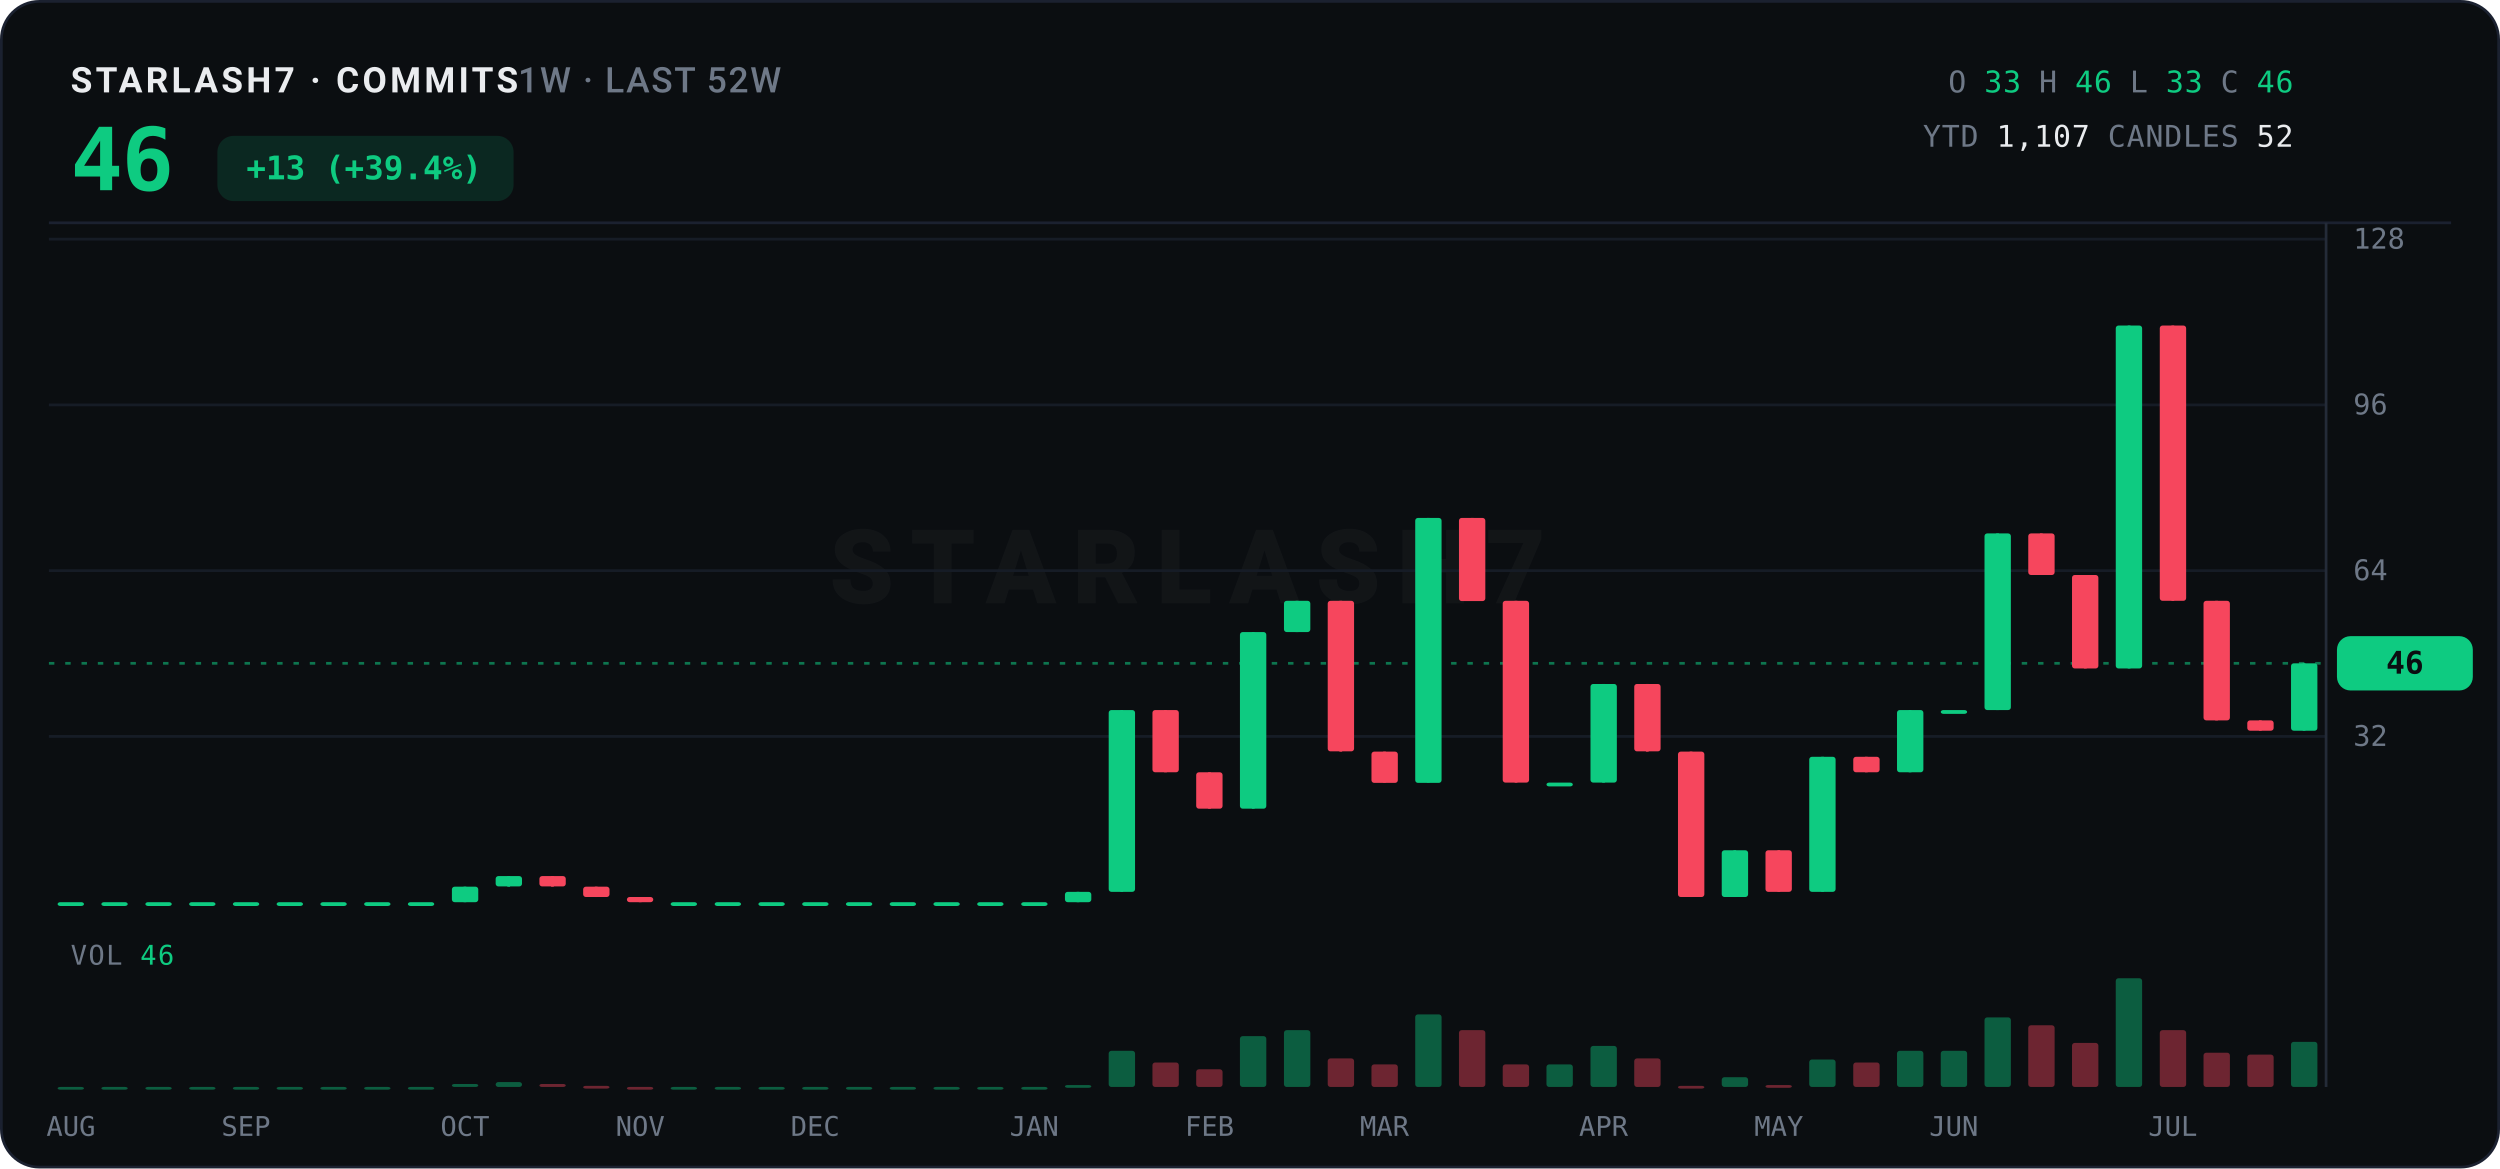
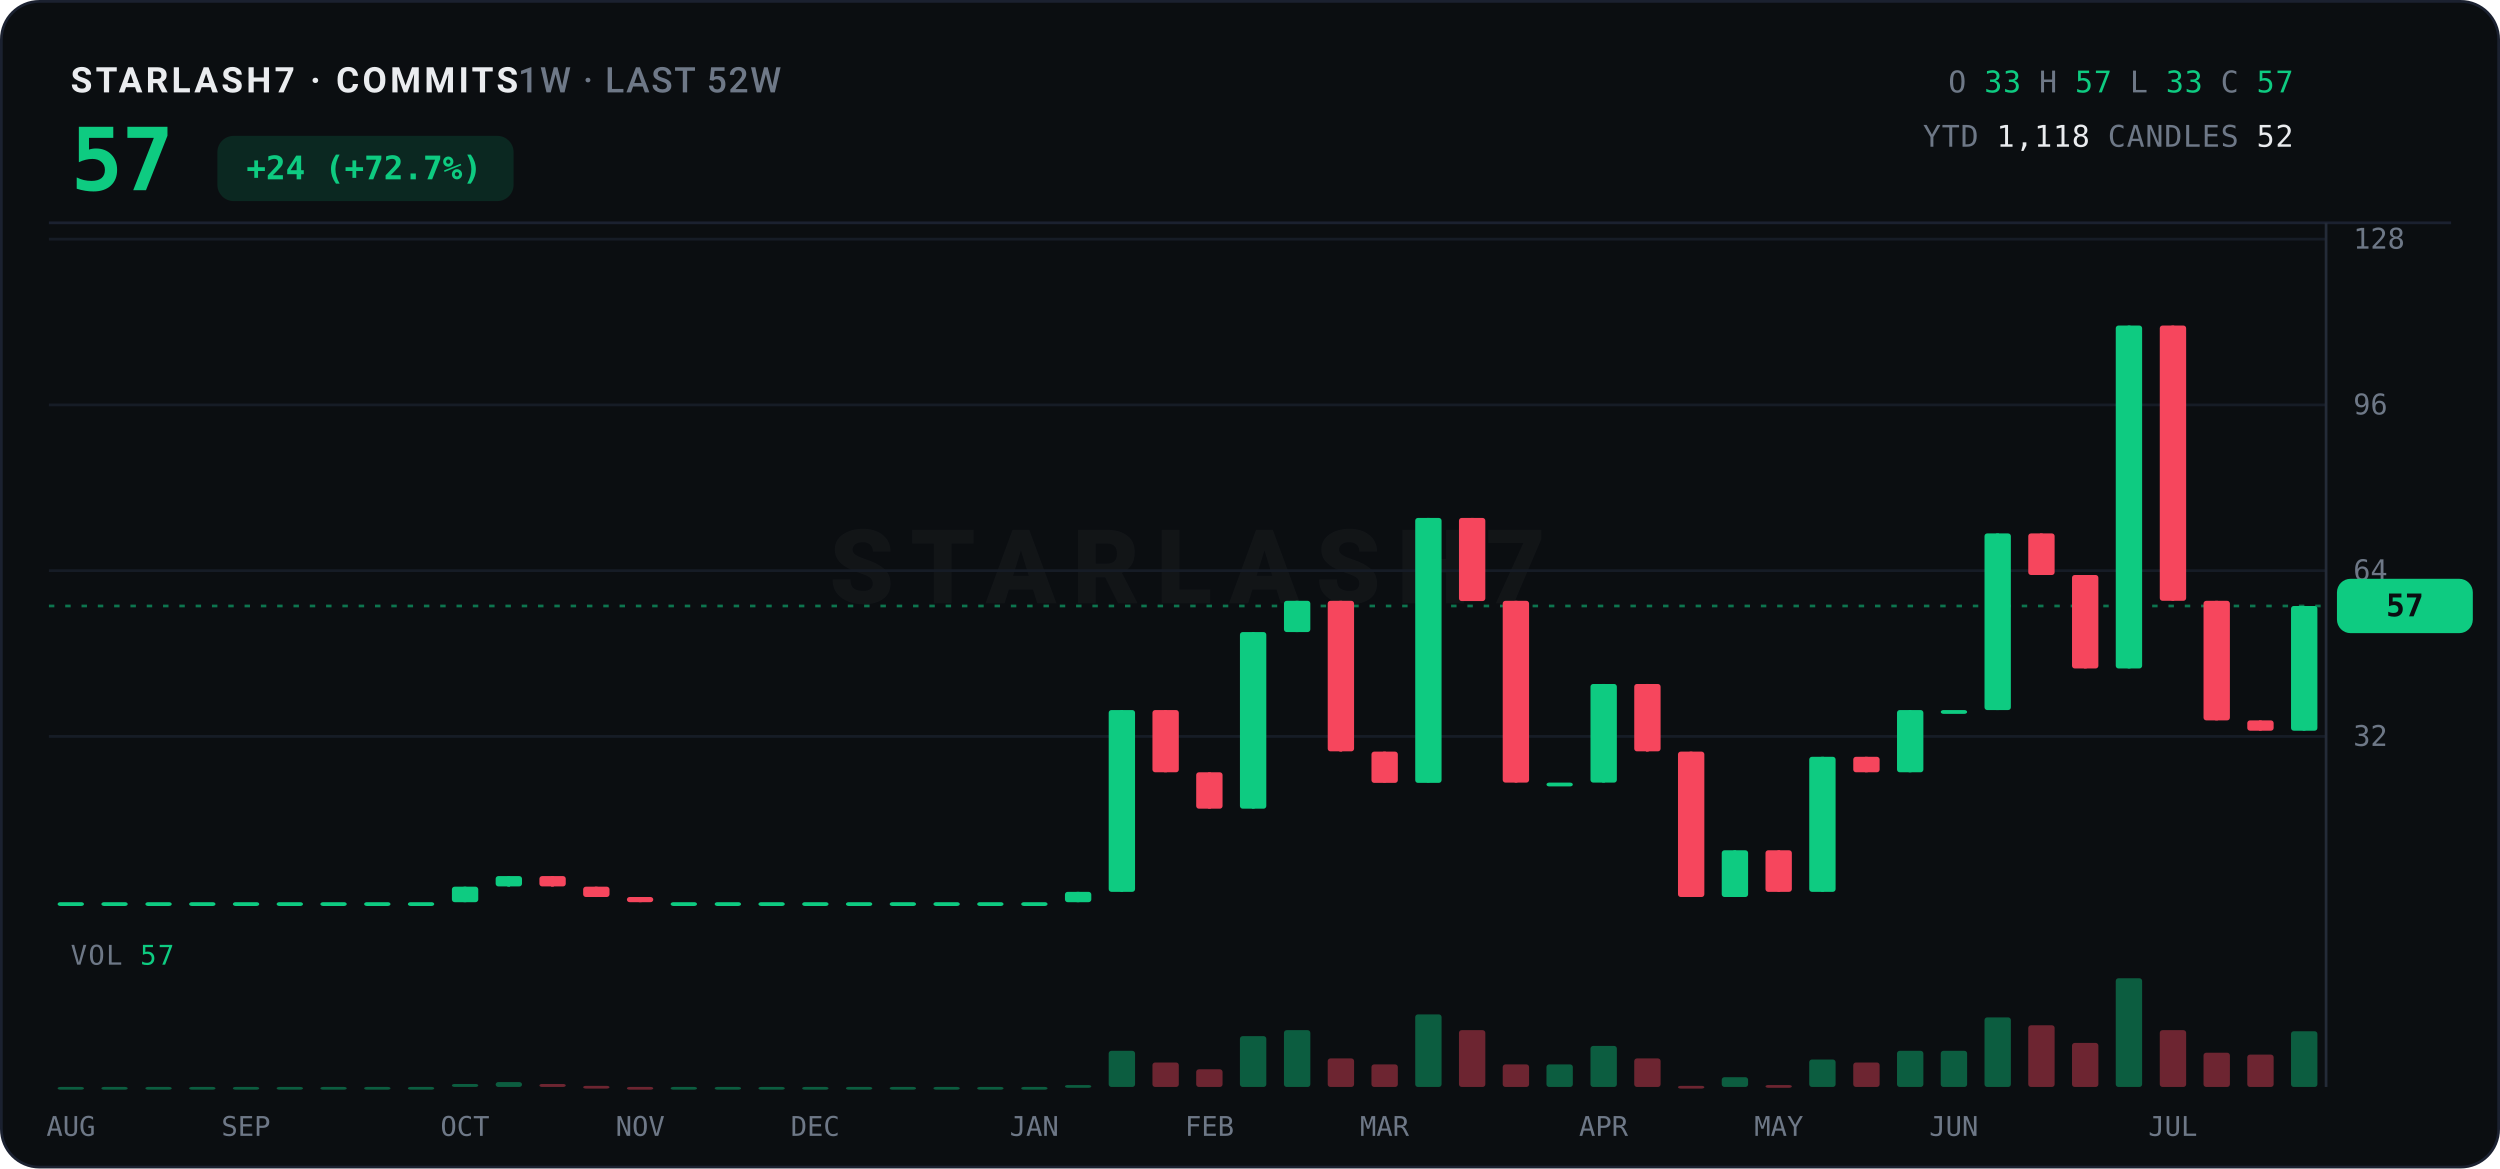
<svg xmlns="http://www.w3.org/2000/svg" width="920" height="430" viewBox="0 0 920 430">
  <rect x="0.5" y="0.5" width="919" height="429" rx="14" fill="#0B0E11" stroke="#1B2130" />
  <text x="26" y="34" font-family="ui-sans-serif,system-ui,-apple-system,'Segoe UI',Roboto,sans-serif" font-size="13" font-weight="700" letter-spacing="1.2" fill="#EAECEF">STARLASH7 · COMMITS<tspan fill="#6E7887" font-weight="500" letter-spacing="0.6">  1W · LAST 52W</tspan>
  </text>
-   <text x="26" y="70" font-family="ui-monospace,'SF Mono',SFMono-Regular,Menlo,Consolas,monospace" font-size="32" font-weight="800" fill="#0ECB81" letter-spacing="-0.5">46</text>
+   <text x="26" y="70" font-family="ui-monospace,'SF Mono',SFMono-Regular,Menlo,Consolas,monospace" font-size="32" font-weight="800" fill="#0ECB81" letter-spacing="-0.5">57</text>
  <rect x="80" y="50" width="109" height="24" rx="6" fill="#0ECB81" opacity="0.14" />
-   <text x="134" y="66" text-anchor="middle" font-family="ui-monospace,'SF Mono',SFMono-Regular,Menlo,Consolas,monospace" font-size="12" font-weight="700" fill="#0ECB81">+13 (+39.4%)</text>
+   <text x="134" y="66" text-anchor="middle" font-family="ui-monospace,'SF Mono',SFMono-Regular,Menlo,Consolas,monospace" font-size="12" font-weight="700" fill="#0ECB81">+24 (+72.7%)</text>
  <text x="844" y="34" text-anchor="end" font-family="ui-monospace,'SF Mono',SFMono-Regular,Menlo,Consolas,monospace" font-size="11" letter-spacing="0.3">
    <tspan fill="#6E7887">O</tspan>
    <tspan fill="#0ECB81">33</tspan>
    <tspan fill="#6E7887">H</tspan>
-     <tspan fill="#0ECB81">46</tspan>
+     <tspan fill="#0ECB81">57</tspan>
    <tspan fill="#6E7887">L</tspan>
    <tspan fill="#0ECB81">33</tspan>
    <tspan fill="#6E7887">C</tspan>
-     <tspan fill="#0ECB81">46</tspan>
+     <tspan fill="#0ECB81">57</tspan>
  </text>
  <text x="844" y="54" text-anchor="end" font-family="ui-monospace,'SF Mono',SFMono-Regular,Menlo,Consolas,monospace" font-size="11" letter-spacing="0.3">
    <tspan fill="#6E7887">YTD</tspan>
-     <tspan fill="#EAECEF">1,107</tspan>
+     <tspan fill="#EAECEF">1,118</tspan>
    <tspan fill="#6E7887">CANDLES</tspan>
    <tspan fill="#EAECEF">52</tspan>
  </text>
  <line x1="18" y1="82" x2="902" y2="82" stroke="#1B2130" stroke-width="1" />
  <text x="437.0" y="222.0" text-anchor="middle" font-family="ui-sans-serif,system-ui,-apple-system,'Segoe UI',Roboto,sans-serif" font-size="38" font-weight="800" letter-spacing="6" fill="#EAECEF" opacity="0.035">STARLASH7</text>
  <line x1="18" y1="271.0" x2="856" y2="271.0" stroke="#161C26" stroke-width="1" />
  <text x="866" y="274.5" font-family="ui-monospace,'SF Mono',SFMono-Regular,Menlo,Consolas,monospace" font-size="10.5" fill="#6E7887">32</text>
  <line x1="18" y1="210.0" x2="856" y2="210.0" stroke="#161C26" stroke-width="1" />
  <text x="866" y="213.5" font-family="ui-monospace,'SF Mono',SFMono-Regular,Menlo,Consolas,monospace" font-size="10.5" fill="#6E7887">64</text>
  <line x1="18" y1="149.0" x2="856" y2="149.0" stroke="#161C26" stroke-width="1" />
  <text x="866" y="152.5" font-family="ui-monospace,'SF Mono',SFMono-Regular,Menlo,Consolas,monospace" font-size="10.5" fill="#6E7887">96</text>
  <line x1="18" y1="88.0" x2="856" y2="88.0" stroke="#161C26" stroke-width="1" />
  <text x="866" y="91.5" font-family="ui-monospace,'SF Mono',SFMono-Regular,Menlo,Consolas,monospace" font-size="10.5" fill="#6E7887">128</text>
  <line x1="856" y1="82" x2="856" y2="400" stroke="#242B38" stroke-width="1" />
-   <line x1="18" y1="244.1" x2="856" y2="244.1" stroke="#0ECB81" stroke-width="1" stroke-dasharray="2 4" opacity="0.55" />
-   <rect x="860" y="234.1" width="50" height="20" rx="5" fill="#0ECB81" />
-   <text x="885.0" y="247.9" text-anchor="middle" font-family="ui-monospace,'SF Mono',SFMono-Regular,Menlo,Consolas,monospace" font-size="11.5" font-weight="800" fill="#0B0E11">46</text>
+   <line x1="18" y1="223.0" x2="856" y2="223.0" stroke="#0ECB81" stroke-width="1" stroke-dasharray="2 4" opacity="0.55" />
+   <rect x="860" y="213.0" width="50" height="20" rx="5" fill="#0ECB81" />
+   <text x="885.0" y="226.8" text-anchor="middle" font-family="ui-monospace,'SF Mono',SFMono-Regular,Menlo,Consolas,monospace" font-size="11.5" font-weight="800" fill="#0B0E11">57</text>
  <line x1="26.1" y1="332.0" x2="26.1" y2="332.0" stroke="#0ECB81" stroke-width="1" />
  <rect x="21.2" y="332.0" width="9.7" height="1.4" rx="1" fill="#0ECB81" />
  <line x1="42.2" y1="332.0" x2="42.2" y2="332.0" stroke="#0ECB81" stroke-width="1" />
  <rect x="37.3" y="332.0" width="9.7" height="1.4" rx="1" fill="#0ECB81" />
  <line x1="58.3" y1="332.0" x2="58.3" y2="332.0" stroke="#0ECB81" stroke-width="1" />
  <rect x="53.5" y="332.0" width="9.7" height="1.4" rx="1" fill="#0ECB81" />
  <line x1="74.4" y1="332.0" x2="74.4" y2="332.0" stroke="#0ECB81" stroke-width="1" />
  <rect x="69.6" y="332.0" width="9.7" height="1.4" rx="1" fill="#0ECB81" />
  <line x1="90.5" y1="332.0" x2="90.5" y2="332.0" stroke="#0ECB81" stroke-width="1" />
  <rect x="85.7" y="332.0" width="9.7" height="1.4" rx="1" fill="#0ECB81" />
  <line x1="106.6" y1="332.0" x2="106.6" y2="332.0" stroke="#0ECB81" stroke-width="1" />
  <rect x="101.8" y="332.0" width="9.7" height="1.4" rx="1" fill="#0ECB81" />
  <line x1="122.8" y1="332.0" x2="122.8" y2="332.0" stroke="#0ECB81" stroke-width="1" />
  <rect x="117.9" y="332.0" width="9.7" height="1.4" rx="1" fill="#0ECB81" />
  <line x1="138.9" y1="332.0" x2="138.9" y2="332.0" stroke="#0ECB81" stroke-width="1" />
  <rect x="134.0" y="332.0" width="9.7" height="1.4" rx="1" fill="#0ECB81" />
  <line x1="155.0" y1="332.0" x2="155.0" y2="332.0" stroke="#0ECB81" stroke-width="1" />
  <rect x="150.1" y="332.0" width="9.7" height="1.4" rx="1" fill="#0ECB81" />
  <line x1="171.1" y1="326.3" x2="171.1" y2="332.0" stroke="#0ECB81" stroke-width="1" />
  <rect x="166.3" y="326.3" width="9.7" height="5.7" rx="1" fill="#0ECB81" />
  <line x1="187.2" y1="322.4" x2="187.2" y2="326.3" stroke="#0ECB81" stroke-width="1" />
  <rect x="182.4" y="322.4" width="9.7" height="3.8" rx="1" fill="#0ECB81" />
  <line x1="203.3" y1="322.4" x2="203.3" y2="326.3" stroke="#F6465D" stroke-width="1" />
  <rect x="198.5" y="322.4" width="9.7" height="3.8" rx="1" fill="#F6465D" />
  <line x1="219.4" y1="326.3" x2="219.4" y2="330.1" stroke="#F6465D" stroke-width="1" />
  <rect x="214.6" y="326.3" width="9.7" height="3.8" rx="1" fill="#F6465D" />
  <line x1="235.6" y1="330.1" x2="235.6" y2="332.0" stroke="#F6465D" stroke-width="1" />
  <rect x="230.7" y="330.1" width="9.7" height="1.9" rx="1" fill="#F6465D" />
  <line x1="251.7" y1="332.0" x2="251.7" y2="332.0" stroke="#0ECB81" stroke-width="1" />
  <rect x="246.8" y="332.0" width="9.7" height="1.4" rx="1" fill="#0ECB81" />
  <line x1="267.8" y1="332.0" x2="267.8" y2="332.0" stroke="#0ECB81" stroke-width="1" />
  <rect x="263.0" y="332.0" width="9.7" height="1.4" rx="1" fill="#0ECB81" />
  <line x1="283.9" y1="332.0" x2="283.9" y2="332.0" stroke="#0ECB81" stroke-width="1" />
  <rect x="279.1" y="332.0" width="9.7" height="1.4" rx="1" fill="#0ECB81" />
  <line x1="300.0" y1="332.0" x2="300.0" y2="332.0" stroke="#0ECB81" stroke-width="1" />
  <rect x="295.2" y="332.0" width="9.7" height="1.4" rx="1" fill="#0ECB81" />
  <line x1="316.1" y1="332.0" x2="316.1" y2="332.0" stroke="#0ECB81" stroke-width="1" />
  <rect x="311.3" y="332.0" width="9.7" height="1.4" rx="1" fill="#0ECB81" />
  <line x1="332.3" y1="332.0" x2="332.3" y2="332.0" stroke="#0ECB81" stroke-width="1" />
  <rect x="327.4" y="332.0" width="9.7" height="1.4" rx="1" fill="#0ECB81" />
  <line x1="348.4" y1="332.0" x2="348.4" y2="332.0" stroke="#0ECB81" stroke-width="1" />
  <rect x="343.5" y="332.0" width="9.7" height="1.4" rx="1" fill="#0ECB81" />
  <line x1="364.5" y1="332.0" x2="364.5" y2="332.0" stroke="#0ECB81" stroke-width="1" />
  <rect x="359.6" y="332.0" width="9.7" height="1.4" rx="1" fill="#0ECB81" />
  <line x1="380.6" y1="332.0" x2="380.6" y2="332.0" stroke="#0ECB81" stroke-width="1" />
  <rect x="375.8" y="332.0" width="9.7" height="1.4" rx="1" fill="#0ECB81" />
  <line x1="396.7" y1="328.2" x2="396.7" y2="332.0" stroke="#0ECB81" stroke-width="1" />
  <rect x="391.9" y="328.2" width="9.7" height="3.8" rx="1" fill="#0ECB81" />
  <line x1="412.8" y1="261.3" x2="412.8" y2="328.2" stroke="#0ECB81" stroke-width="1" />
  <rect x="408.0" y="261.3" width="9.7" height="66.9" rx="1" fill="#0ECB81" />
  <line x1="428.9" y1="261.3" x2="428.9" y2="284.2" stroke="#F6465D" stroke-width="1" />
  <rect x="424.1" y="261.3" width="9.7" height="22.9" rx="1" fill="#F6465D" />
  <line x1="445.1" y1="284.2" x2="445.1" y2="297.6" stroke="#F6465D" stroke-width="1" />
  <rect x="440.2" y="284.2" width="9.7" height="13.4" rx="1" fill="#F6465D" />
  <line x1="461.2" y1="232.6" x2="461.2" y2="297.6" stroke="#0ECB81" stroke-width="1" />
  <rect x="456.3" y="232.6" width="9.7" height="65.0" rx="1" fill="#0ECB81" />
  <line x1="477.3" y1="221.1" x2="477.3" y2="232.6" stroke="#0ECB81" stroke-width="1" />
  <rect x="472.5" y="221.1" width="9.7" height="11.5" rx="1" fill="#0ECB81" />
  <line x1="493.4" y1="221.1" x2="493.4" y2="276.6" stroke="#F6465D" stroke-width="1" />
  <rect x="488.6" y="221.1" width="9.7" height="55.4" rx="1" fill="#F6465D" />
  <line x1="509.5" y1="276.6" x2="509.5" y2="288.0" stroke="#F6465D" stroke-width="1" />
  <rect x="504.7" y="276.6" width="9.7" height="11.5" rx="1" fill="#F6465D" />
  <line x1="525.6" y1="190.6" x2="525.6" y2="288.0" stroke="#0ECB81" stroke-width="1" />
  <rect x="520.8" y="190.6" width="9.7" height="97.5" rx="1" fill="#0ECB81" />
  <line x1="541.8" y1="190.6" x2="541.8" y2="221.1" stroke="#F6465D" stroke-width="1" />
  <rect x="536.9" y="190.6" width="9.7" height="30.6" rx="1" fill="#F6465D" />
  <line x1="557.9" y1="221.1" x2="557.9" y2="288.0" stroke="#F6465D" stroke-width="1" />
  <rect x="553.0" y="221.1" width="9.7" height="66.9" rx="1" fill="#F6465D" />
  <line x1="574.0" y1="288.0" x2="574.0" y2="288.0" stroke="#0ECB81" stroke-width="1" />
  <rect x="569.1" y="288.0" width="9.7" height="1.4" rx="1" fill="#0ECB81" />
  <line x1="590.1" y1="251.7" x2="590.1" y2="288.0" stroke="#0ECB81" stroke-width="1" />
  <rect x="585.3" y="251.7" width="9.7" height="36.3" rx="1" fill="#0ECB81" />
  <line x1="606.2" y1="251.7" x2="606.2" y2="276.6" stroke="#F6465D" stroke-width="1" />
  <rect x="601.4" y="251.7" width="9.7" height="24.8" rx="1" fill="#F6465D" />
  <line x1="622.3" y1="276.6" x2="622.3" y2="330.1" stroke="#F6465D" stroke-width="1" />
  <rect x="617.5" y="276.6" width="9.7" height="53.5" rx="1" fill="#F6465D" />
  <line x1="638.4" y1="312.9" x2="638.4" y2="330.1" stroke="#0ECB81" stroke-width="1" />
  <rect x="633.6" y="312.9" width="9.7" height="17.2" rx="1" fill="#0ECB81" />
  <line x1="654.6" y1="312.9" x2="654.6" y2="328.2" stroke="#F6465D" stroke-width="1" />
  <rect x="649.7" y="312.9" width="9.7" height="15.3" rx="1" fill="#F6465D" />
  <line x1="670.7" y1="278.5" x2="670.7" y2="328.2" stroke="#0ECB81" stroke-width="1" />
  <rect x="665.8" y="278.5" width="9.7" height="49.7" rx="1" fill="#0ECB81" />
  <line x1="686.8" y1="278.5" x2="686.8" y2="284.2" stroke="#F6465D" stroke-width="1" />
  <rect x="682.0" y="278.5" width="9.7" height="5.7" rx="1" fill="#F6465D" />
  <line x1="702.9" y1="261.3" x2="702.9" y2="284.2" stroke="#0ECB81" stroke-width="1" />
  <rect x="698.1" y="261.3" width="9.7" height="22.9" rx="1" fill="#0ECB81" />
  <line x1="719.0" y1="261.3" x2="719.0" y2="261.3" stroke="#0ECB81" stroke-width="1" />
  <rect x="714.2" y="261.3" width="9.7" height="1.4" rx="1" fill="#0ECB81" />
  <line x1="735.1" y1="196.3" x2="735.1" y2="261.3" stroke="#0ECB81" stroke-width="1" />
  <rect x="730.3" y="196.3" width="9.7" height="65.0" rx="1" fill="#0ECB81" />
  <line x1="751.2" y1="196.3" x2="751.2" y2="211.6" stroke="#F6465D" stroke-width="1" />
  <rect x="746.4" y="196.3" width="9.7" height="15.3" rx="1" fill="#F6465D" />
  <line x1="767.4" y1="211.6" x2="767.4" y2="246.0" stroke="#F6465D" stroke-width="1" />
  <rect x="762.5" y="211.6" width="9.7" height="34.4" rx="1" fill="#F6465D" />
  <line x1="783.5" y1="119.8" x2="783.5" y2="246.0" stroke="#0ECB81" stroke-width="1" />
  <rect x="778.6" y="119.8" width="9.7" height="126.2" rx="1" fill="#0ECB81" />
  <line x1="799.6" y1="119.8" x2="799.6" y2="221.1" stroke="#F6465D" stroke-width="1" />
  <rect x="794.8" y="119.8" width="9.7" height="101.3" rx="1" fill="#F6465D" />
  <line x1="815.7" y1="221.1" x2="815.7" y2="265.1" stroke="#F6465D" stroke-width="1" />
  <rect x="810.9" y="221.1" width="9.7" height="44.0" rx="1" fill="#F6465D" />
  <line x1="831.8" y1="265.1" x2="831.8" y2="268.9" stroke="#F6465D" stroke-width="1" />
  <rect x="827.0" y="265.1" width="9.7" height="3.8" rx="1" fill="#F6465D" />
-   <line x1="847.9" y1="244.1" x2="847.9" y2="268.9" stroke="#0ECB81" stroke-width="1" />
-   <rect x="843.1" y="244.1" width="9.7" height="24.8" rx="1" fill="#0ECB81" />
-   <text x="26" y="355" font-family="ui-monospace,'SF Mono',SFMono-Regular,Menlo,Consolas,monospace" font-size="10" letter-spacing="0.5" fill="#6E7887">VOL <tspan fill="#0ECB81">46</tspan>
+   <line x1="847.9" y1="223.0" x2="847.9" y2="268.9" stroke="#0ECB81" stroke-width="1" />
+   <rect x="843.1" y="223.0" width="9.7" height="45.9" rx="1" fill="#0ECB81" />
+   <text x="26" y="355" font-family="ui-monospace,'SF Mono',SFMono-Regular,Menlo,Consolas,monospace" font-size="10" letter-spacing="0.5" fill="#6E7887">VOL <tspan fill="#0ECB81">57</tspan>
  </text>
  <rect x="21.2" y="400.0" width="9.7" height="1.0" rx="1" fill="#0ECB81" opacity="0.42" />
  <rect x="37.3" y="400.0" width="9.7" height="1.0" rx="1" fill="#0ECB81" opacity="0.42" />
  <rect x="53.5" y="400.0" width="9.7" height="1.0" rx="1" fill="#0ECB81" opacity="0.42" />
  <rect x="69.6" y="400.0" width="9.7" height="1.0" rx="1" fill="#0ECB81" opacity="0.42" />
  <rect x="85.7" y="400.0" width="9.7" height="1.0" rx="1" fill="#0ECB81" opacity="0.42" />
  <rect x="101.8" y="400.0" width="9.7" height="1.0" rx="1" fill="#0ECB81" opacity="0.42" />
  <rect x="117.9" y="400.0" width="9.7" height="1.0" rx="1" fill="#0ECB81" opacity="0.42" />
  <rect x="134.0" y="400.0" width="9.7" height="1.0" rx="1" fill="#0ECB81" opacity="0.42" />
  <rect x="150.1" y="400.0" width="9.7" height="1.0" rx="1" fill="#0ECB81" opacity="0.42" />
  <rect x="166.3" y="398.9" width="9.7" height="1.1" rx="1" fill="#0ECB81" opacity="0.42" />
  <rect x="182.4" y="398.2" width="9.7" height="1.8" rx="1" fill="#0ECB81" opacity="0.42" />
  <rect x="198.5" y="398.9" width="9.7" height="1.1" rx="1" fill="#F6465D" opacity="0.42" />
  <rect x="214.6" y="399.6" width="9.7" height="1.0" rx="1" fill="#F6465D" opacity="0.42" />
  <rect x="230.7" y="400.0" width="9.7" height="1.0" rx="1" fill="#F6465D" opacity="0.42" />
  <rect x="246.8" y="400.0" width="9.7" height="1.0" rx="1" fill="#0ECB81" opacity="0.42" />
  <rect x="263.0" y="400.0" width="9.7" height="1.0" rx="1" fill="#0ECB81" opacity="0.42" />
  <rect x="279.1" y="400.0" width="9.7" height="1.0" rx="1" fill="#0ECB81" opacity="0.42" />
  <rect x="295.2" y="400.0" width="9.7" height="1.0" rx="1" fill="#0ECB81" opacity="0.42" />
  <rect x="311.3" y="400.0" width="9.7" height="1.0" rx="1" fill="#0ECB81" opacity="0.42" />
  <rect x="327.4" y="400.0" width="9.7" height="1.0" rx="1" fill="#0ECB81" opacity="0.42" />
  <rect x="343.5" y="400.0" width="9.7" height="1.0" rx="1" fill="#0ECB81" opacity="0.42" />
  <rect x="359.6" y="400.0" width="9.7" height="1.0" rx="1" fill="#0ECB81" opacity="0.42" />
  <rect x="375.8" y="400.0" width="9.7" height="1.0" rx="1" fill="#0ECB81" opacity="0.42" />
  <rect x="391.9" y="399.3" width="9.7" height="1.0" rx="1" fill="#0ECB81" opacity="0.42" />
  <rect x="408.0" y="386.7" width="9.7" height="13.3" rx="1" fill="#0ECB81" opacity="0.42" />
  <rect x="424.1" y="391.0" width="9.7" height="9.0" rx="1" fill="#F6465D" opacity="0.42" />
  <rect x="440.2" y="393.5" width="9.7" height="6.5" rx="1" fill="#F6465D" opacity="0.42" />
  <rect x="456.3" y="381.3" width="9.7" height="18.7" rx="1" fill="#0ECB81" opacity="0.42" />
  <rect x="472.5" y="379.1" width="9.7" height="20.9" rx="1" fill="#0ECB81" opacity="0.42" />
  <rect x="488.6" y="389.5" width="9.7" height="10.5" rx="1" fill="#F6465D" opacity="0.42" />
  <rect x="504.7" y="391.7" width="9.7" height="8.3" rx="1" fill="#F6465D" opacity="0.42" />
  <rect x="520.8" y="373.3" width="9.7" height="26.7" rx="1" fill="#0ECB81" opacity="0.42" />
  <rect x="536.9" y="379.1" width="9.7" height="20.9" rx="1" fill="#F6465D" opacity="0.42" />
  <rect x="553.0" y="391.7" width="9.7" height="8.3" rx="1" fill="#F6465D" opacity="0.42" />
  <rect x="569.1" y="391.7" width="9.7" height="8.3" rx="1" fill="#0ECB81" opacity="0.42" />
  <rect x="585.3" y="384.9" width="9.7" height="15.1" rx="1" fill="#0ECB81" opacity="0.42" />
  <rect x="601.4" y="389.5" width="9.7" height="10.5" rx="1" fill="#F6465D" opacity="0.42" />
  <rect x="617.5" y="399.6" width="9.7" height="1.0" rx="1" fill="#F6465D" opacity="0.42" />
  <rect x="633.6" y="396.4" width="9.7" height="3.6" rx="1" fill="#0ECB81" opacity="0.42" />
  <rect x="649.7" y="399.3" width="9.7" height="1.0" rx="1" fill="#F6465D" opacity="0.42" />
  <rect x="665.8" y="389.9" width="9.7" height="10.1" rx="1" fill="#0ECB81" opacity="0.42" />
  <rect x="682.0" y="391.0" width="9.7" height="9.0" rx="1" fill="#F6465D" opacity="0.42" />
  <rect x="698.1" y="386.7" width="9.7" height="13.3" rx="1" fill="#0ECB81" opacity="0.42" />
  <rect x="714.2" y="386.7" width="9.7" height="13.3" rx="1" fill="#0ECB81" opacity="0.42" />
  <rect x="730.3" y="374.4" width="9.7" height="25.6" rx="1" fill="#0ECB81" opacity="0.42" />
  <rect x="746.4" y="377.3" width="9.7" height="22.7" rx="1" fill="#F6465D" opacity="0.42" />
  <rect x="762.5" y="383.8" width="9.7" height="16.2" rx="1" fill="#F6465D" opacity="0.42" />
  <rect x="778.6" y="360.0" width="9.7" height="40.0" rx="1" fill="#0ECB81" opacity="0.42" />
  <rect x="794.8" y="379.1" width="9.7" height="20.9" rx="1" fill="#F6465D" opacity="0.42" />
  <rect x="810.9" y="387.4" width="9.7" height="12.6" rx="1" fill="#F6465D" opacity="0.42" />
  <rect x="827.0" y="388.1" width="9.7" height="11.9" rx="1" fill="#F6465D" opacity="0.42" />
-   <rect x="843.1" y="383.4" width="9.7" height="16.6" rx="1" fill="#0ECB81" opacity="0.42" />
+   <rect x="843.1" y="379.5" width="9.7" height="20.5" rx="1" fill="#0ECB81" opacity="0.42" />
  <text x="26.1" y="418" text-anchor="middle" font-family="ui-monospace,'SF Mono',SFMono-Regular,Menlo,Consolas,monospace" font-size="10" fill="#6E7887">AUG</text>
  <text x="90.5" y="418" text-anchor="middle" font-family="ui-monospace,'SF Mono',SFMono-Regular,Menlo,Consolas,monospace" font-size="10" fill="#6E7887">SEP</text>
  <text x="171.1" y="418" text-anchor="middle" font-family="ui-monospace,'SF Mono',SFMono-Regular,Menlo,Consolas,monospace" font-size="10" fill="#6E7887">OCT</text>
  <text x="235.6" y="418" text-anchor="middle" font-family="ui-monospace,'SF Mono',SFMono-Regular,Menlo,Consolas,monospace" font-size="10" fill="#6E7887">NOV</text>
  <text x="300.0" y="418" text-anchor="middle" font-family="ui-monospace,'SF Mono',SFMono-Regular,Menlo,Consolas,monospace" font-size="10" fill="#6E7887">DEC</text>
  <text x="380.6" y="418" text-anchor="middle" font-family="ui-monospace,'SF Mono',SFMono-Regular,Menlo,Consolas,monospace" font-size="10" fill="#6E7887">JAN</text>
  <text x="445.1" y="418" text-anchor="middle" font-family="ui-monospace,'SF Mono',SFMono-Regular,Menlo,Consolas,monospace" font-size="10" fill="#6E7887">FEB</text>
  <text x="509.5" y="418" text-anchor="middle" font-family="ui-monospace,'SF Mono',SFMono-Regular,Menlo,Consolas,monospace" font-size="10" fill="#6E7887">MAR</text>
  <text x="590.1" y="418" text-anchor="middle" font-family="ui-monospace,'SF Mono',SFMono-Regular,Menlo,Consolas,monospace" font-size="10" fill="#6E7887">APR</text>
  <text x="654.6" y="418" text-anchor="middle" font-family="ui-monospace,'SF Mono',SFMono-Regular,Menlo,Consolas,monospace" font-size="10" fill="#6E7887">MAY</text>
  <text x="719.0" y="418" text-anchor="middle" font-family="ui-monospace,'SF Mono',SFMono-Regular,Menlo,Consolas,monospace" font-size="10" fill="#6E7887">JUN</text>
  <text x="799.6" y="418" text-anchor="middle" font-family="ui-monospace,'SF Mono',SFMono-Regular,Menlo,Consolas,monospace" font-size="10" fill="#6E7887">JUL</text>
</svg>
